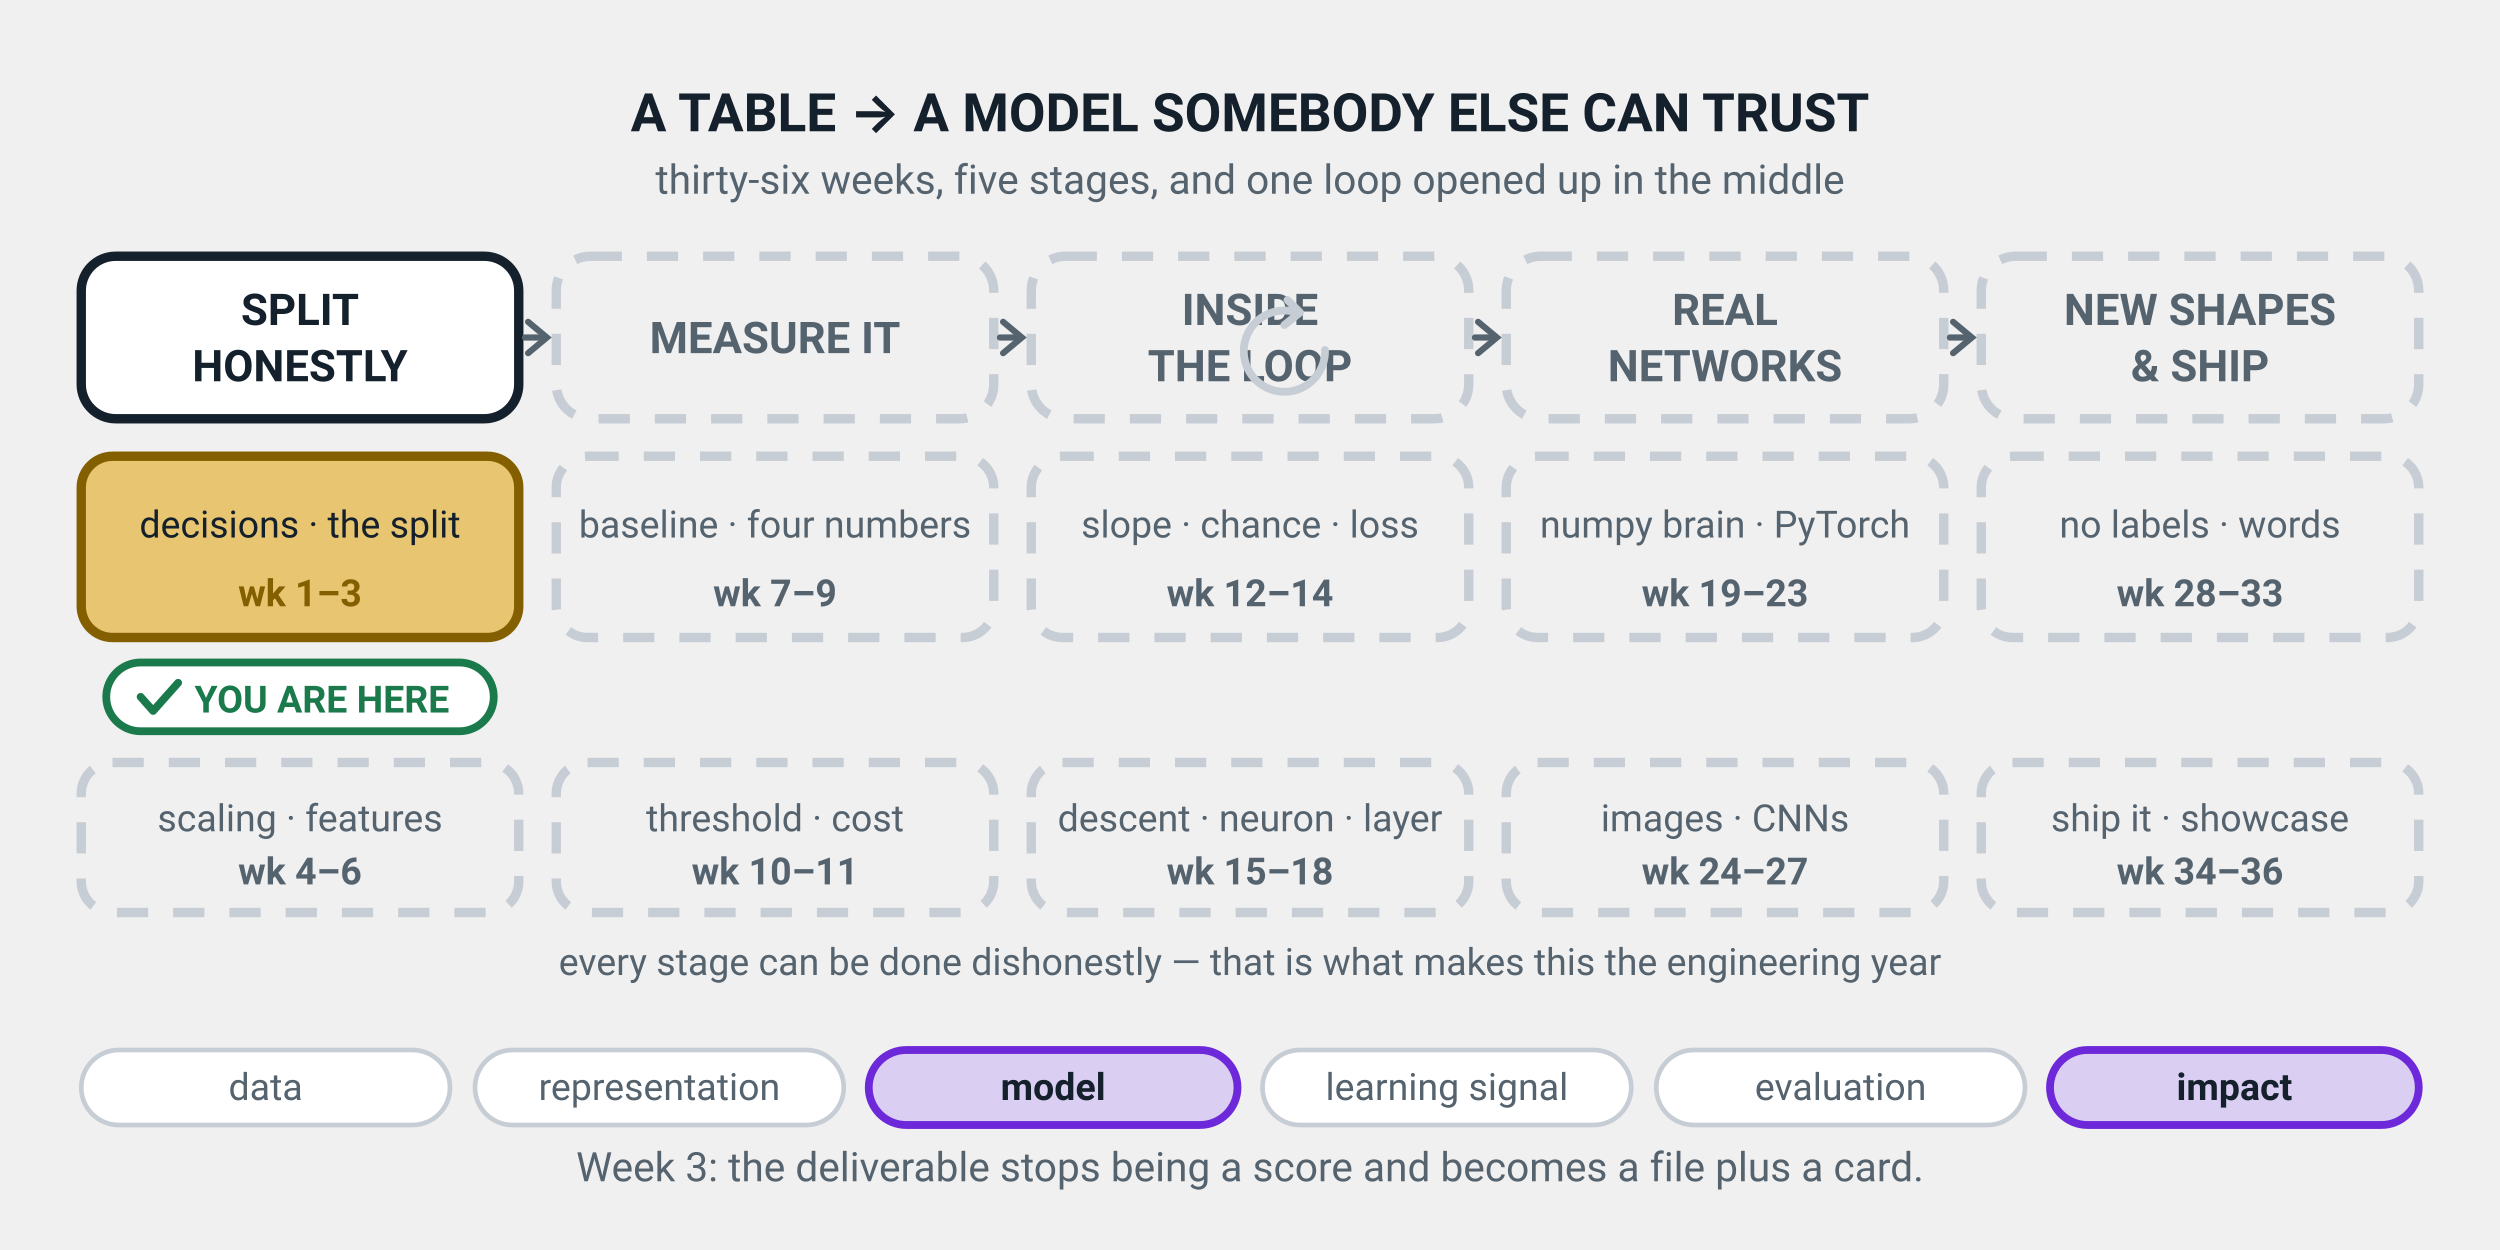
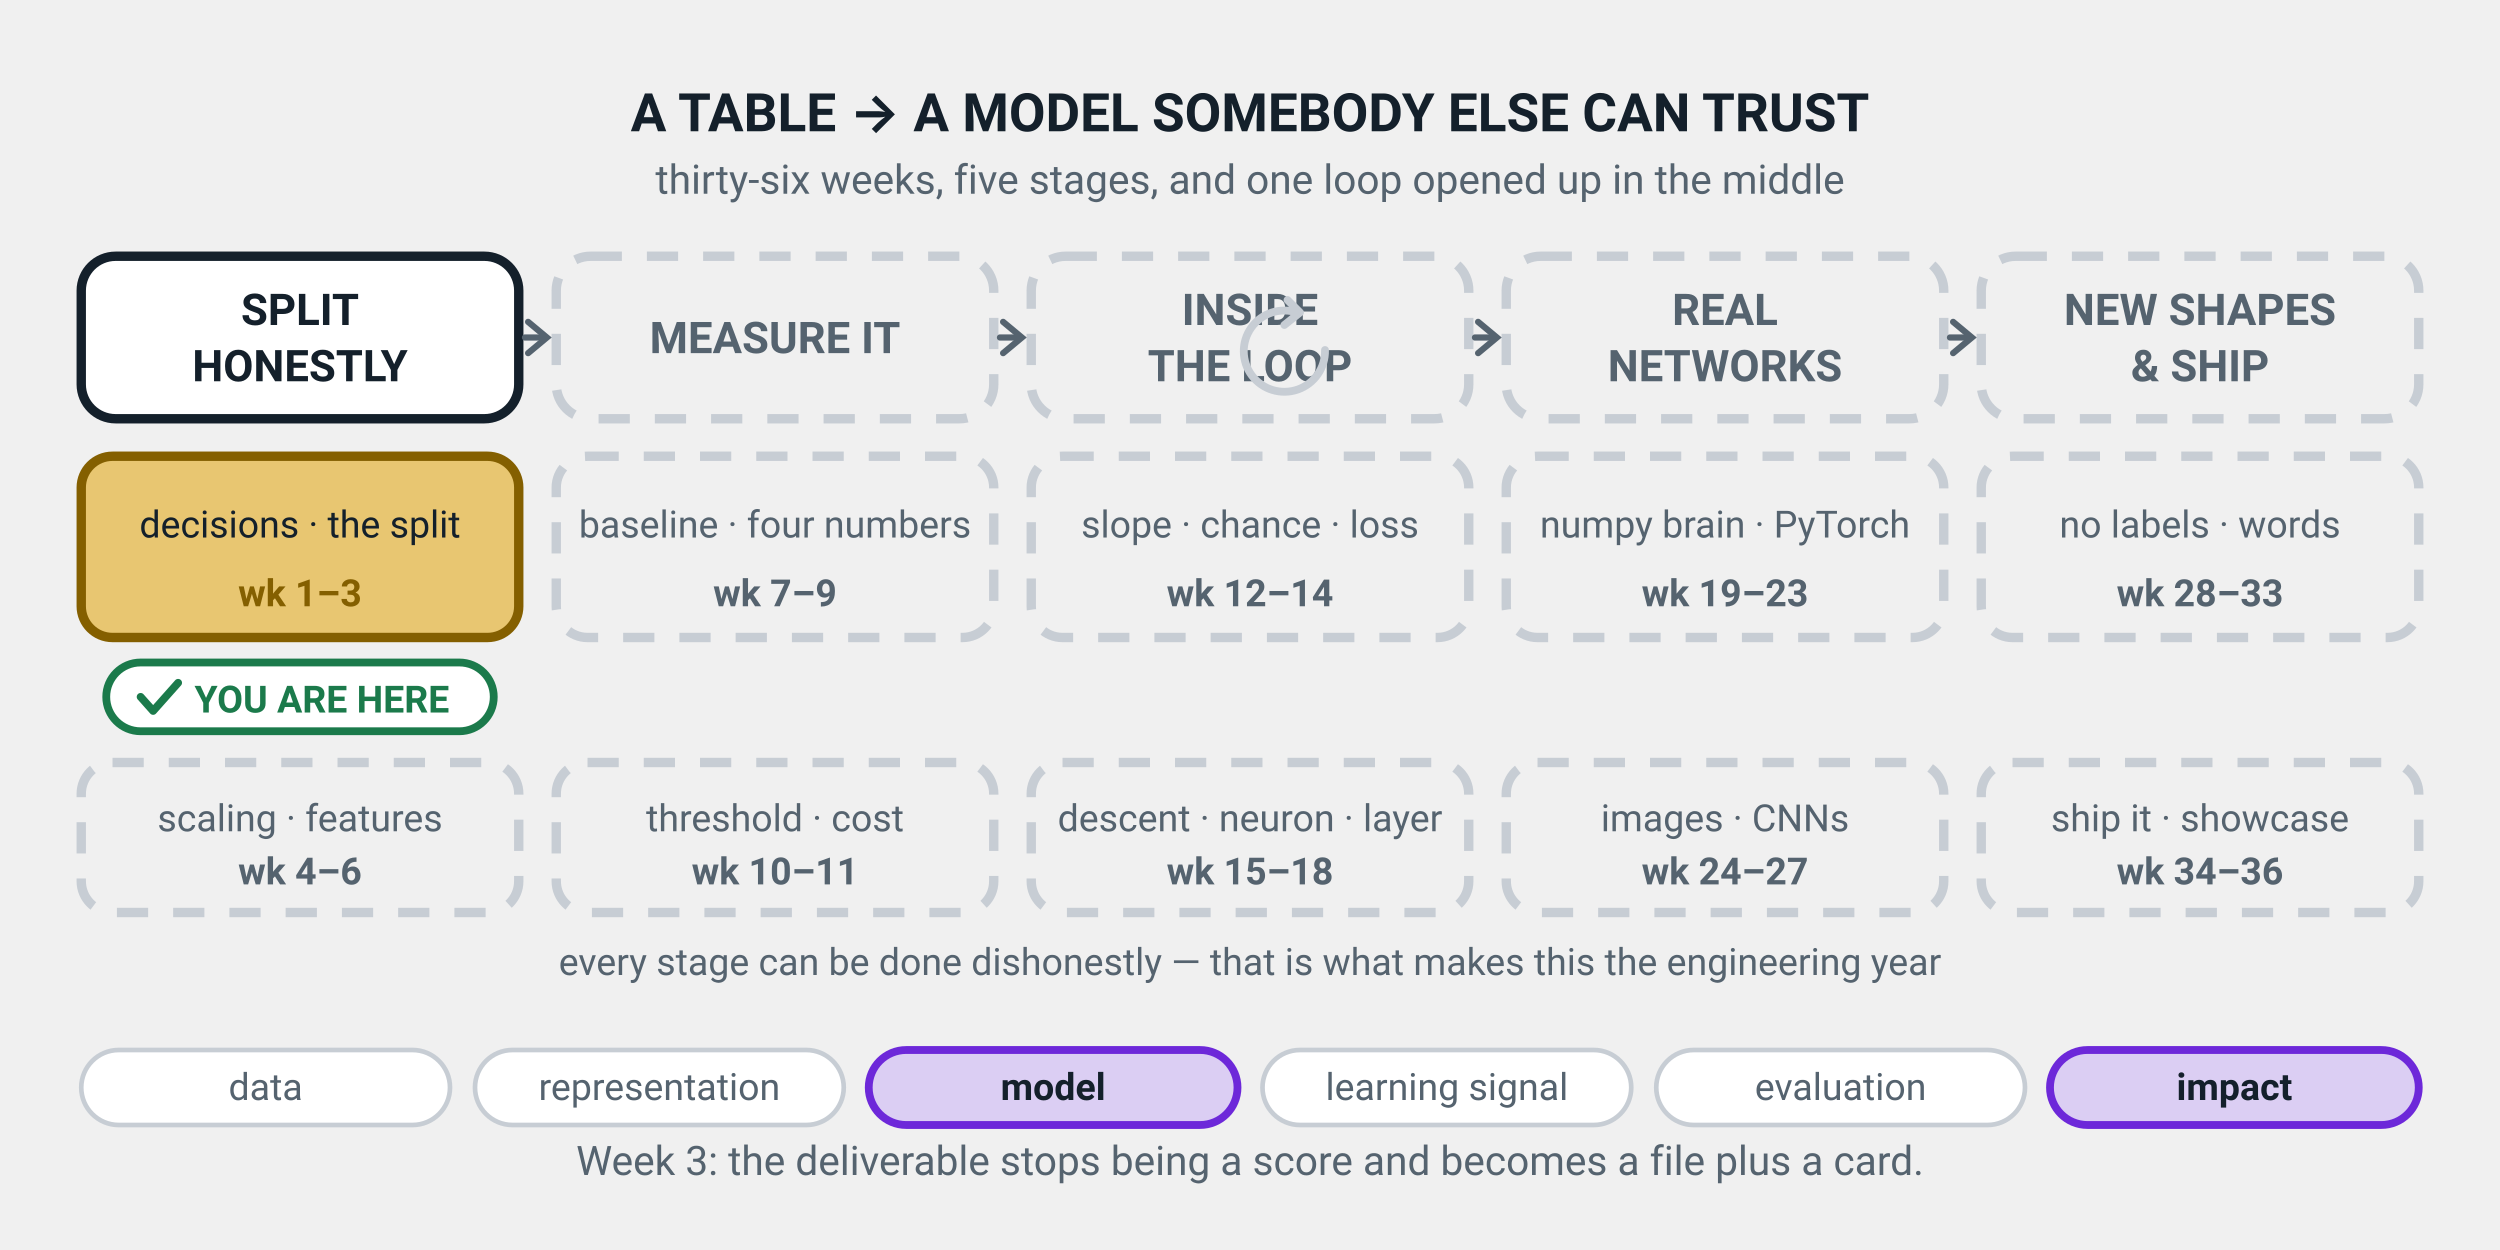
<svg xmlns="http://www.w3.org/2000/svg" viewBox="0 0 800 400" role="img" aria-labelledby="t d" font-family="ui-sans-serif, system-ui, -apple-system, 'Segoe UI', Roboto, sans-serif">
  <text x="400" y="42" text-anchor="middle" font-size="17" font-weight="700" fill="#14202B">
    A TABLE  →  A MODEL SOMEBODY ELSE CAN TRUST</text>
  <text x="400" y="62" text-anchor="middle" font-size="13" fill="#55636F">
    thirty-six weeks, five stages, and one loop opened up in the middle</text>
  <g>
    <rect x="26" y="82" width="140" height="52" rx="11" fill="#FFFFFF" stroke="#14202B" stroke-width="3" />
    <text x="96" y="104" text-anchor="middle" font-size="14" font-weight="700" fill="#14202B">SPLIT</text>
    <text x="96" y="122" text-anchor="middle" font-size="14" font-weight="700" fill="#14202B">HONESTLY</text>
    <rect x="26" y="146" width="140" height="58" rx="10" fill="#E8C671" stroke="#845F00" stroke-width="3" />
    <text x="96" y="172" text-anchor="middle" font-size="12" fill="#14202B">decisions · the split</text>
    <text x="96" y="194" text-anchor="middle" font-size="12" font-weight="700" fill="#845F00">wk 1–3</text>
    <rect x="34" y="212" width="124" height="22" rx="11" fill="#FFFFFF" stroke="#1B7A4B" stroke-width="2.5" />
    <path d="M45 223 l4 4.5 l8 -9" fill="none" stroke="#1B7A4B" stroke-width="2.5" stroke-linecap="round" stroke-linejoin="round" />
    <text x="103" y="228" text-anchor="middle" font-size="12" font-weight="700" fill="#1B7A4B">YOU ARE HERE</text>
    <rect x="26" y="244" width="140" height="48" rx="10" fill="none" stroke="#C7CDD4" stroke-width="3" stroke-dasharray="10 8" />
    <text x="96" y="266" text-anchor="middle" font-size="12" fill="#55636F">scaling · features</text>
    <text x="96" y="283" text-anchor="middle" font-size="12" font-weight="700" fill="#55636F">wk 4–6</text>
  </g>
  <g>
    <rect x="178" y="82" width="140" height="52" rx="11" fill="none" stroke="#C7CDD4" stroke-width="3" stroke-dasharray="10 8" />
    <text x="248" y="113" text-anchor="middle" font-size="14" font-weight="700" fill="#55636F">MEASURE IT</text>
    <rect x="178" y="146" width="140" height="58" rx="10" fill="none" stroke="#C7CDD4" stroke-width="3" stroke-dasharray="10 8" />
    <text x="248" y="172" text-anchor="middle" font-size="12" fill="#55636F">baseline · four numbers</text>
    <text x="248" y="194" text-anchor="middle" font-size="12" font-weight="700" fill="#55636F">wk 7–9</text>
    <rect x="178" y="244" width="140" height="48" rx="10" fill="none" stroke="#C7CDD4" stroke-width="3" stroke-dasharray="10 8" />
    <text x="248" y="266" text-anchor="middle" font-size="12" fill="#55636F">threshold · cost</text>
    <text x="248" y="283" text-anchor="middle" font-size="12" font-weight="700" fill="#55636F">wk 10–11</text>
  </g>
  <g>
    <rect x="330" y="82" width="140" height="52" rx="11" fill="none" stroke="#C7CDD4" stroke-width="3" stroke-dasharray="10 8" />
    <text x="400" y="104" text-anchor="middle" font-size="14" font-weight="700" fill="#55636F">INSIDE</text>
    <text x="400" y="122" text-anchor="middle" font-size="14" font-weight="700" fill="#55636F">THE LOOP</text>
    <path d="M424 112 a 13 13 0 1 1 -9 -12" fill="none" stroke="#C7CDD4" stroke-width="2.5" stroke-linecap="round" />
    <path d="M412 96 l4 4 -5 4" fill="none" stroke="#C7CDD4" stroke-width="2.5" stroke-linecap="round" stroke-linejoin="round" />
    <rect x="330" y="146" width="140" height="58" rx="10" fill="none" stroke="#C7CDD4" stroke-width="3" stroke-dasharray="10 8" />
    <text x="400" y="172" text-anchor="middle" font-size="12" fill="#55636F">slope · chance · loss</text>
    <text x="400" y="194" text-anchor="middle" font-size="12" font-weight="700" fill="#55636F">wk 12–14</text>
    <rect x="330" y="244" width="140" height="48" rx="10" fill="none" stroke="#C7CDD4" stroke-width="3" stroke-dasharray="10 8" />
    <text x="400" y="266" text-anchor="middle" font-size="12" fill="#55636F">descent · neuron · layer</text>
    <text x="400" y="283" text-anchor="middle" font-size="12" font-weight="700" fill="#55636F">wk 15–18</text>
  </g>
  <g>
    <rect x="482" y="82" width="140" height="52" rx="11" fill="none" stroke="#C7CDD4" stroke-width="3" stroke-dasharray="10 8" />
    <text x="552" y="104" text-anchor="middle" font-size="14" font-weight="700" fill="#55636F">REAL</text>
    <text x="552" y="122" text-anchor="middle" font-size="14" font-weight="700" fill="#55636F">NETWORKS</text>
    <rect x="482" y="146" width="140" height="58" rx="10" fill="none" stroke="#C7CDD4" stroke-width="3" stroke-dasharray="10 8" />
    <text x="552" y="172" text-anchor="middle" font-size="12" fill="#55636F">numpy brain · PyTorch</text>
    <text x="552" y="194" text-anchor="middle" font-size="12" font-weight="700" fill="#55636F">wk 19–23</text>
    <rect x="482" y="244" width="140" height="48" rx="10" fill="none" stroke="#C7CDD4" stroke-width="3" stroke-dasharray="10 8" />
    <text x="552" y="266" text-anchor="middle" font-size="12" fill="#55636F">images · CNNs</text>
    <text x="552" y="283" text-anchor="middle" font-size="12" font-weight="700" fill="#55636F">wk 24–27</text>
  </g>
  <g>
    <rect x="634" y="82" width="140" height="52" rx="11" fill="none" stroke="#C7CDD4" stroke-width="3" stroke-dasharray="10 8" />
    <text x="704" y="104" text-anchor="middle" font-size="14" font-weight="700" fill="#55636F">NEW SHAPES</text>
    <text x="704" y="122" text-anchor="middle" font-size="14" font-weight="700" fill="#55636F">&amp; SHIP</text>
    <rect x="634" y="146" width="140" height="58" rx="10" fill="none" stroke="#C7CDD4" stroke-width="3" stroke-dasharray="10 8" />
    <text x="704" y="172" text-anchor="middle" font-size="12" fill="#55636F">no labels · words</text>
    <text x="704" y="194" text-anchor="middle" font-size="12" font-weight="700" fill="#55636F">wk 28–33</text>
    <rect x="634" y="244" width="140" height="48" rx="10" fill="none" stroke="#C7CDD4" stroke-width="3" stroke-dasharray="10 8" />
    <text x="704" y="266" text-anchor="middle" font-size="12" fill="#55636F">ship it · showcase</text>
    <text x="704" y="283" text-anchor="middle" font-size="12" font-weight="700" fill="#55636F">wk 34–36</text>
  </g>
  <g stroke="#55636F" stroke-width="2" fill="none" stroke-linecap="round">
    <path d="M168 108 L174 108" />
    <path d="M169 103 l6 5 -6 5" />
    <path d="M320 108 L326 108" />
    <path d="M321 103 l6 5 -6 5" />
    <path d="M472 108 L478 108" />
    <path d="M473 103 l6 5 -6 5" />
    <path d="M624 108 L630 108" />
    <path d="M625 103 l6 5 -6 5" />
  </g>
  <text x="400" y="312" text-anchor="middle" font-size="12" fill="#55636F">
    every stage can be done dishonestly — that is what makes this the engineering year</text>
  <g font-size="12" text-anchor="middle">
    <rect x="26" y="336" width="118" height="24" rx="12" fill="#FFFFFF" stroke="#C7CDD4" stroke-width="1.5" />
    <text x="85" y="352" fill="#55636F">data</text>
    <rect x="152" y="336" width="118" height="24" rx="12" fill="#FFFFFF" stroke="#C7CDD4" stroke-width="1.5" />
    <text x="211" y="352" fill="#55636F">representation</text>
    <rect x="278" y="336" width="118" height="24" rx="12" fill="#DBCEF3" stroke="#6D28D9" stroke-width="2.5" />
    <text x="337" y="352" font-weight="700" fill="#14202B">model</text>
    <rect x="404" y="336" width="118" height="24" rx="12" fill="#FFFFFF" stroke="#C7CDD4" stroke-width="1.5" />
    <text x="463" y="352" fill="#55636F">learning signal</text>
    <rect x="530" y="336" width="118" height="24" rx="12" fill="#FFFFFF" stroke="#C7CDD4" stroke-width="1.5" />
    <text x="589" y="352" fill="#55636F">evaluation</text>
    <rect x="656" y="336" width="118" height="24" rx="12" fill="#DBCEF3" stroke="#6D28D9" stroke-width="2.5" />
    <text x="715" y="352" font-weight="700" fill="#14202B">impact</text>
  </g>
-   <text x="400" y="378" text-anchor="middle" font-size="13" fill="#55636F">
+   <text x="400" y="376" text-anchor="middle" font-size="13" fill="#55636F">
    Week 3: the deliverable stops being a score and becomes a file plus a card.</text>
</svg>
